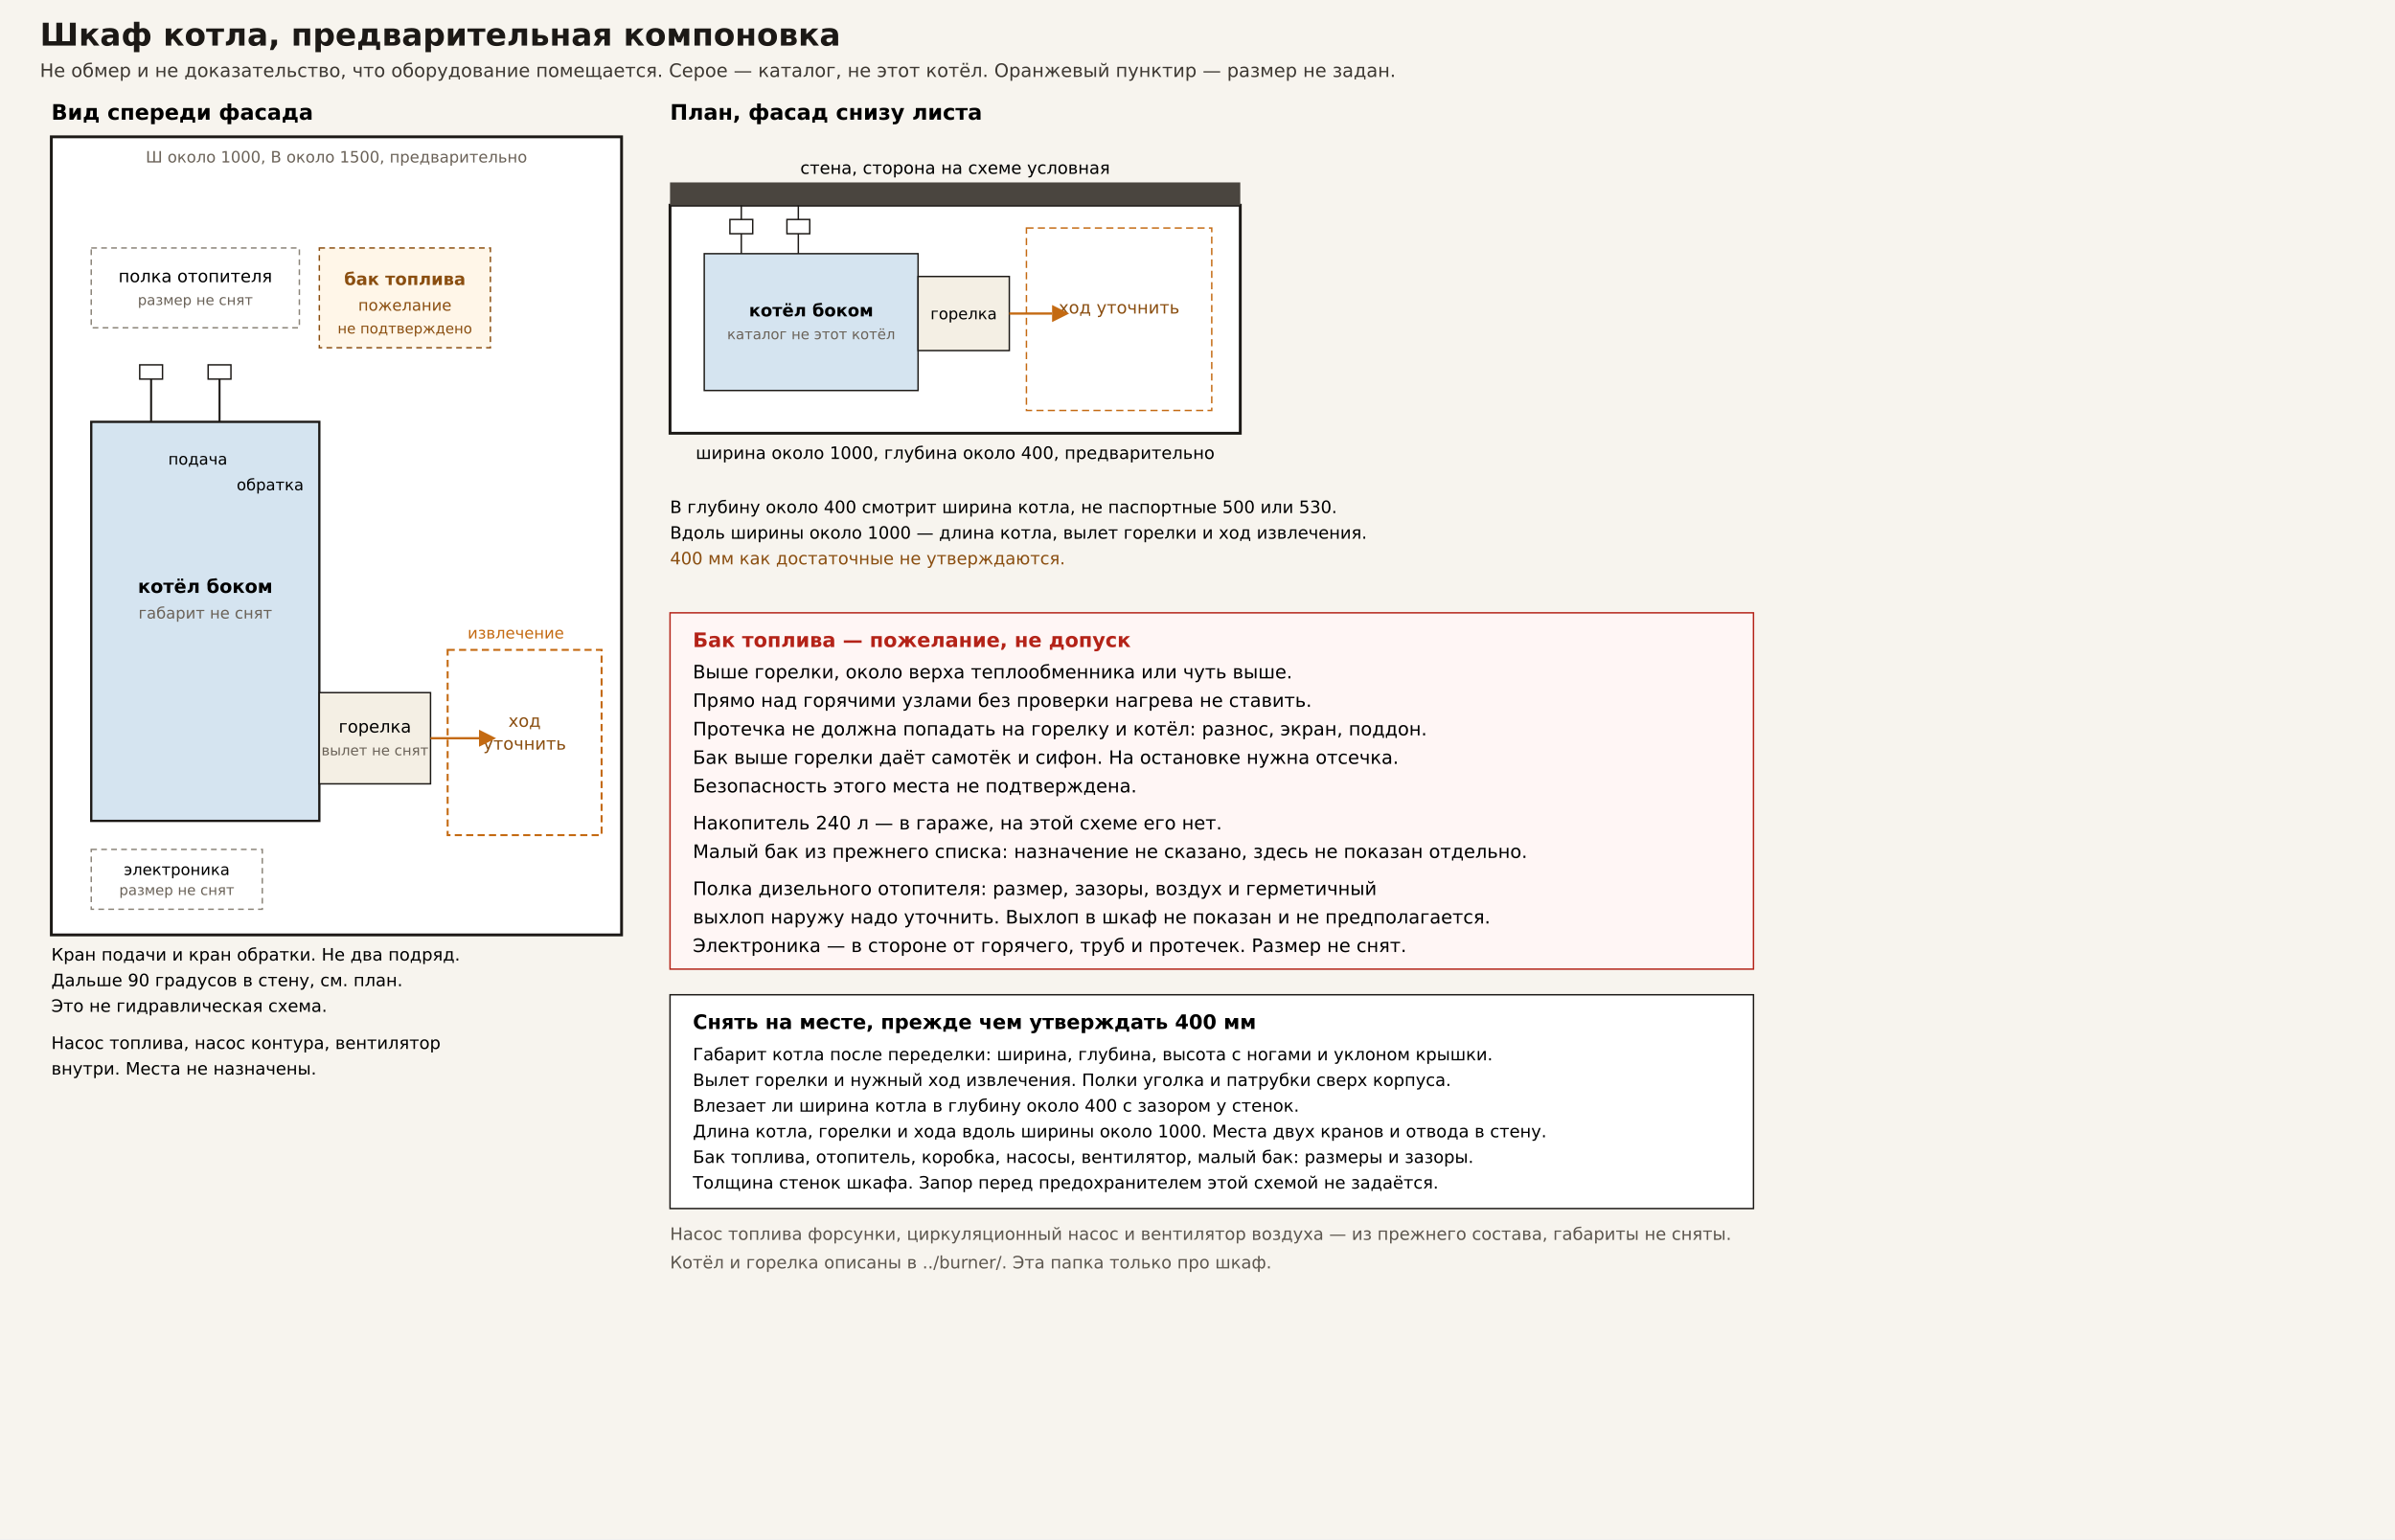
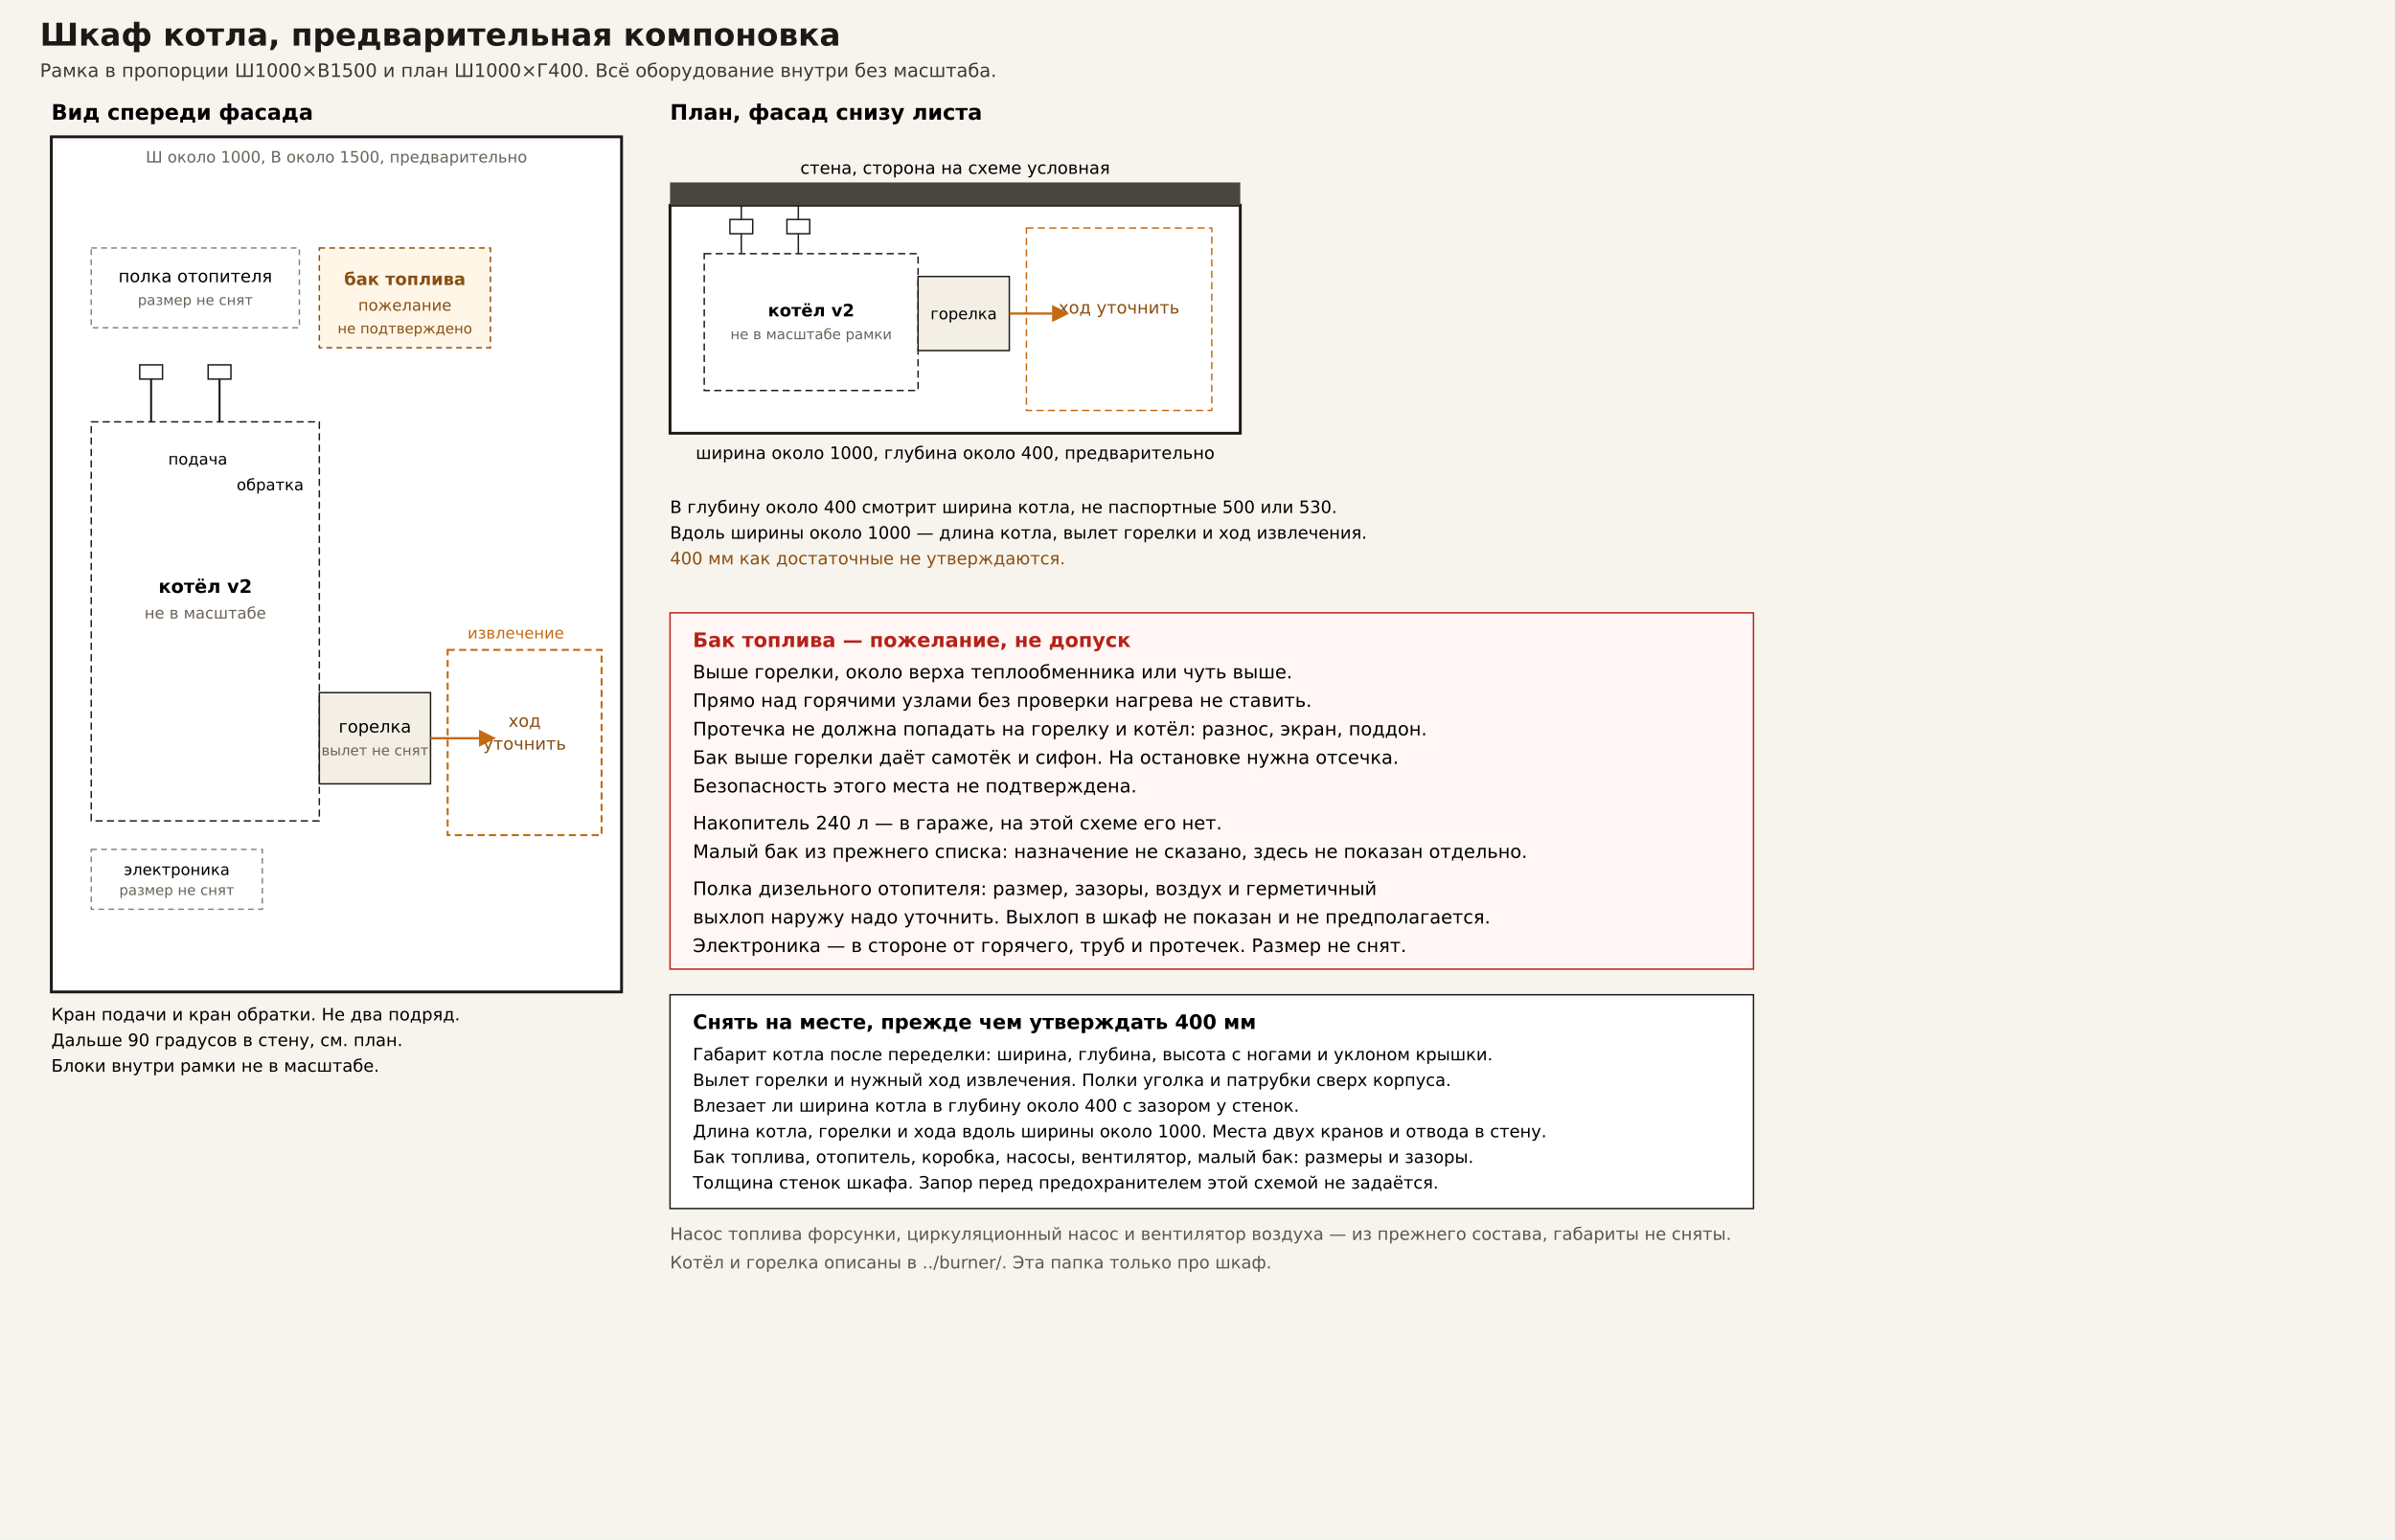
<svg xmlns="http://www.w3.org/2000/svg" width="1680" height="1080" viewBox="0 0 1680 1080" font-family="DejaVu Sans, Liberation Sans, sans-serif">
  <rect width="1680" height="1080" fill="#f7f4ee" />
  <text x="28" y="32" font-size="22" font-weight="700" fill="#1c1916">Шкаф котла, предварительная компоновка</text>
-   <text x="28" y="54" font-size="13" fill="#3d3832">Не обмер и не доказательство, что оборудование помещается. Серое — каталог, не этот котёл. Оранжевый пунктир — размер не задан.</text>
+   <text x="28" y="54" font-size="13" fill="#3d3832">Рамка в пропорции Ш1000×В1500 и план Ш1000×Г400. Всё оборудование внутри без масштаба.</text>
  <text x="36" y="84" font-size="15" font-weight="700">Вид спереди фасада</text>
  <g transform="translate(36,96)">
-     <rect x="0" y="0" width="400" height="560" fill="#fff" stroke="#1c1916" stroke-width="2" />
+     <rect x="0" y="0" width="400" height="600" fill="#fff" stroke="#1c1916" stroke-width="2" />
    <text x="200" y="18" text-anchor="middle" font-size="11" fill="#6a6258">Ш около 1000, В около 1500, предварительно</text>
-     <rect x="28" y="200" width="160" height="280" fill="#d5e4f0" stroke="#1c1916" stroke-width="1.6" />
-     <text x="108" y="320" text-anchor="middle" font-size="13" font-weight="700">котёл боком</text>
-     <text x="108" y="338" text-anchor="middle" font-size="11" fill="#6a6258">габарит не снят</text>
+     <rect x="28" y="200" width="160" height="280" fill="none" stroke="#1c1916" stroke-dasharray="5 3" />
+     <text x="108" y="320" text-anchor="middle" font-size="13" font-weight="700">котёл v2</text>
+     <text x="108" y="338" text-anchor="middle" font-size="11" fill="#6a6258">не в масштабе</text>
    <rect x="188" y="390" width="78" height="64" fill="#f4efe4" stroke="#1c1916" />
    <text x="227" y="418" text-anchor="middle" font-size="12">горелка</text>
    <text x="227" y="434" text-anchor="middle" font-size="10" fill="#6a6258">вылет не снят</text>
    <rect x="278" y="360" width="108" height="130" fill="none" stroke="#c46a12" stroke-width="1.4" stroke-dasharray="5 3" />
    <text x="332" y="414" text-anchor="middle" font-size="12" fill="#8a4e10">ход</text>
    <text x="332" y="430" text-anchor="middle" font-size="12" fill="#8a4e10">уточнить</text>
    <line x1="266" y1="422" x2="300" y2="422" stroke="#c46a12" stroke-width="1.6" />
    <polygon points="300,416 312,422 300,428" fill="#c46a12" />
    <text x="292" y="352" font-size="11" fill="#c46a12">извлечение</text>
    <rect x="188" y="78" width="120" height="70" fill="#fff6e8" stroke="#8a4e10" stroke-dasharray="4 3" />
    <text x="248" y="104" text-anchor="middle" font-size="12" font-weight="700" fill="#8a4e10">бак топлива</text>
    <text x="248" y="122" text-anchor="middle" font-size="11" fill="#8a4e10">пожелание</text>
    <text x="248" y="138" text-anchor="middle" font-size="10" fill="#8a4e10">не подтверждено</text>
    <rect x="28" y="78" width="146" height="56" fill="#fff" stroke="#8a8378" stroke-dasharray="4 3" />
    <text x="101" y="102" text-anchor="middle" font-size="12">полка отопителя</text>
    <text x="101" y="118" text-anchor="middle" font-size="10" fill="#6a6258">размер не снят</text>
    <line x1="70" y1="200" x2="70" y2="168" stroke="#1c1916" stroke-width="1.4" />
    <line x1="118" y1="200" x2="118" y2="168" stroke="#1c1916" stroke-width="1.4" />
    <rect x="62" y="160" width="16" height="10" fill="#fff" stroke="#1c1916" />
    <rect x="110" y="160" width="16" height="10" fill="#fff" stroke="#1c1916" />
    <text x="82" y="230" font-size="11">подача</text>
    <text x="130" y="248" font-size="11">обратка</text>
    <rect x="28" y="500" width="120" height="42" fill="#fff" stroke="#8a8378" stroke-dasharray="4 3" />
    <text x="88" y="518" text-anchor="middle" font-size="11">электроника</text>
    <text x="88" y="532" text-anchor="middle" font-size="10" fill="#6a6258">размер не снят</text>
  </g>
-   <text x="36" y="674" font-size="12">Кран подачи и кран обратки. Не два подряд.</text>
-   <text x="36" y="692" font-size="12">Дальше 90 градусов в стену, см. план.</text>
-   <text x="36" y="710" font-size="12">Это не гидравлическая схема.</text>
-   <text x="36" y="736" font-size="12">Насос топлива, насос контура, вентилятор</text>
-   <text x="36" y="754" font-size="12">внутри. Места не назначены.</text>
+   <text x="36" y="716" font-size="12">Кран подачи и кран обратки. Не два подряд.</text>
+   <text x="36" y="734" font-size="12">Дальше 90 градусов в стену, см. план.</text>
+   <text x="36" y="752" font-size="12">Блоки внутри рамки не в масштабе.</text>
  <text x="470" y="84" font-size="15" font-weight="700">План, фасад снизу листа</text>
  <g transform="translate(470,108)">
    <rect x="0" y="36" width="400" height="160" fill="#fff" stroke="#1c1916" stroke-width="2" />
    <rect x="0" y="20" width="400" height="16" fill="#4a453f" />
    <text x="200" y="14" text-anchor="middle" font-size="12">стена, сторона на схеме условная</text>
-     <rect x="24" y="70" width="150" height="96" fill="#d5e4f0" stroke="#1c1916" />
-     <text x="99" y="114" text-anchor="middle" font-size="12" font-weight="700">котёл боком</text>
-     <text x="99" y="130" text-anchor="middle" font-size="10" fill="#6a6258">каталог не этот котёл</text>
+     <rect x="24" y="70" width="150" height="96" fill="none" stroke="#1c1916" stroke-dasharray="5 3" />
+     <text x="99" y="114" text-anchor="middle" font-size="12" font-weight="700">котёл v2</text>
+     <text x="99" y="130" text-anchor="middle" font-size="10" fill="#6a6258">не в масштабе рамки</text>
    <rect x="174" y="86" width="64" height="52" fill="#f4efe4" stroke="#1c1916" />
    <text x="206" y="116" text-anchor="middle" font-size="11">горелка</text>
    <rect x="250" y="52" width="130" height="128" fill="none" stroke="#c46a12" stroke-dasharray="5 3" />
    <text x="315" y="112" text-anchor="middle" font-size="12" fill="#8a4e10">ход уточнить</text>
    <line x1="238" y1="112" x2="268" y2="112" stroke="#c46a12" stroke-width="1.6" />
    <polygon points="268,106 280,112 268,118" fill="#c46a12" />
    <line x1="50" y1="70" x2="50" y2="36" stroke="#1c1916" />
    <line x1="90" y1="70" x2="90" y2="36" stroke="#1c1916" />
    <rect x="42" y="46" width="16" height="10" fill="#fff" stroke="#1c1916" />
    <rect x="82" y="46" width="16" height="10" fill="#fff" stroke="#1c1916" />
    <text x="200" y="214" text-anchor="middle" font-size="12">ширина около 1000, глубина около 400, предварительно</text>
  </g>
  <text x="470" y="360" font-size="12">В глубину около 400 смотрит ширина котла, не паспортные 500 или 530.</text>
  <text x="470" y="378" font-size="12">Вдоль ширины около 1000 — длина котла, вылет горелки и ход извлечения.</text>
  <text x="470" y="396" font-size="12" fill="#8a4e10">400 мм как достаточные не утверждаются.</text>
  <g transform="translate(470,430)">
    <rect width="760" height="250" fill="#fff6f5" stroke="#b42318" />
    <text x="16" y="24" font-size="14" font-weight="700" fill="#b42318">Бак топлива — пожелание, не допуск</text>
    <text x="16" y="46" font-size="13">Выше горелки, около верха теплообменника или чуть выше.</text>
    <text x="16" y="66" font-size="13">Прямо над горячими узлами без проверки нагрева не ставить.</text>
    <text x="16" y="86" font-size="13">Протечка не должна попадать на горелку и котёл: разнос, экран, поддон.</text>
    <text x="16" y="106" font-size="13">Бак выше горелки даёт самотёк и сифон. На остановке нужна отсечка.</text>
    <text x="16" y="126" font-size="13">Безопасность этого места не подтверждена.</text>
    <text x="16" y="152" font-size="13">Накопитель 240 л — в гараже, на этой схеме его нет.</text>
    <text x="16" y="172" font-size="13">Малый бак из прежнего списка: назначение не сказано, здесь не показан отдельно.</text>
    <text x="16" y="198" font-size="13">Полка дизельного отопителя: размер, зазоры, воздух и герметичный</text>
    <text x="16" y="218" font-size="13">выхлоп наружу надо уточнить. Выхлоп в шкаф не показан и не предполагается.</text>
    <text x="16" y="238" font-size="13">Электроника — в стороне от горячего, труб и протечек. Размер не снят.</text>
  </g>
  <g transform="translate(470,698)">
    <rect width="760" height="150" fill="#fff" stroke="#1c1916" />
    <text x="16" y="24" font-size="14" font-weight="700">Снять на месте, прежде чем утверждать 400 мм</text>
    <text x="16" y="46" font-size="12">Габарит котла после переделки: ширина, глубина, высота с ногами и уклоном крышки.</text>
    <text x="16" y="64" font-size="12">Вылет горелки и нужный ход извлечения. Полки уголка и патрубки сверх корпуса.</text>
    <text x="16" y="82" font-size="12">Влезает ли ширина котла в глубину около 400 с зазором у стенок.</text>
    <text x="16" y="100" font-size="12">Длина котла, горелки и хода вдоль ширины около 1000. Места двух кранов и отвода в стену.</text>
    <text x="16" y="118" font-size="12">Бак топлива, отопитель, коробка, насосы, вентилятор, малый бак: размеры и зазоры.</text>
    <text x="16" y="136" font-size="12">Толщина стенок шкафа. Запор перед предохранителем этой схемой не задаётся.</text>
  </g>
  <text x="470" y="870" font-size="12" fill="#5c564e">Насос топлива форсунки, циркуляционный насос и вентилятор воздуха — из прежнего состава, габариты не сняты.</text>
  <text x="470" y="890" font-size="12" fill="#5c564e">Котёл и горелка описаны в ../burner/. Эта папка только про шкаф.</text>
</svg>
